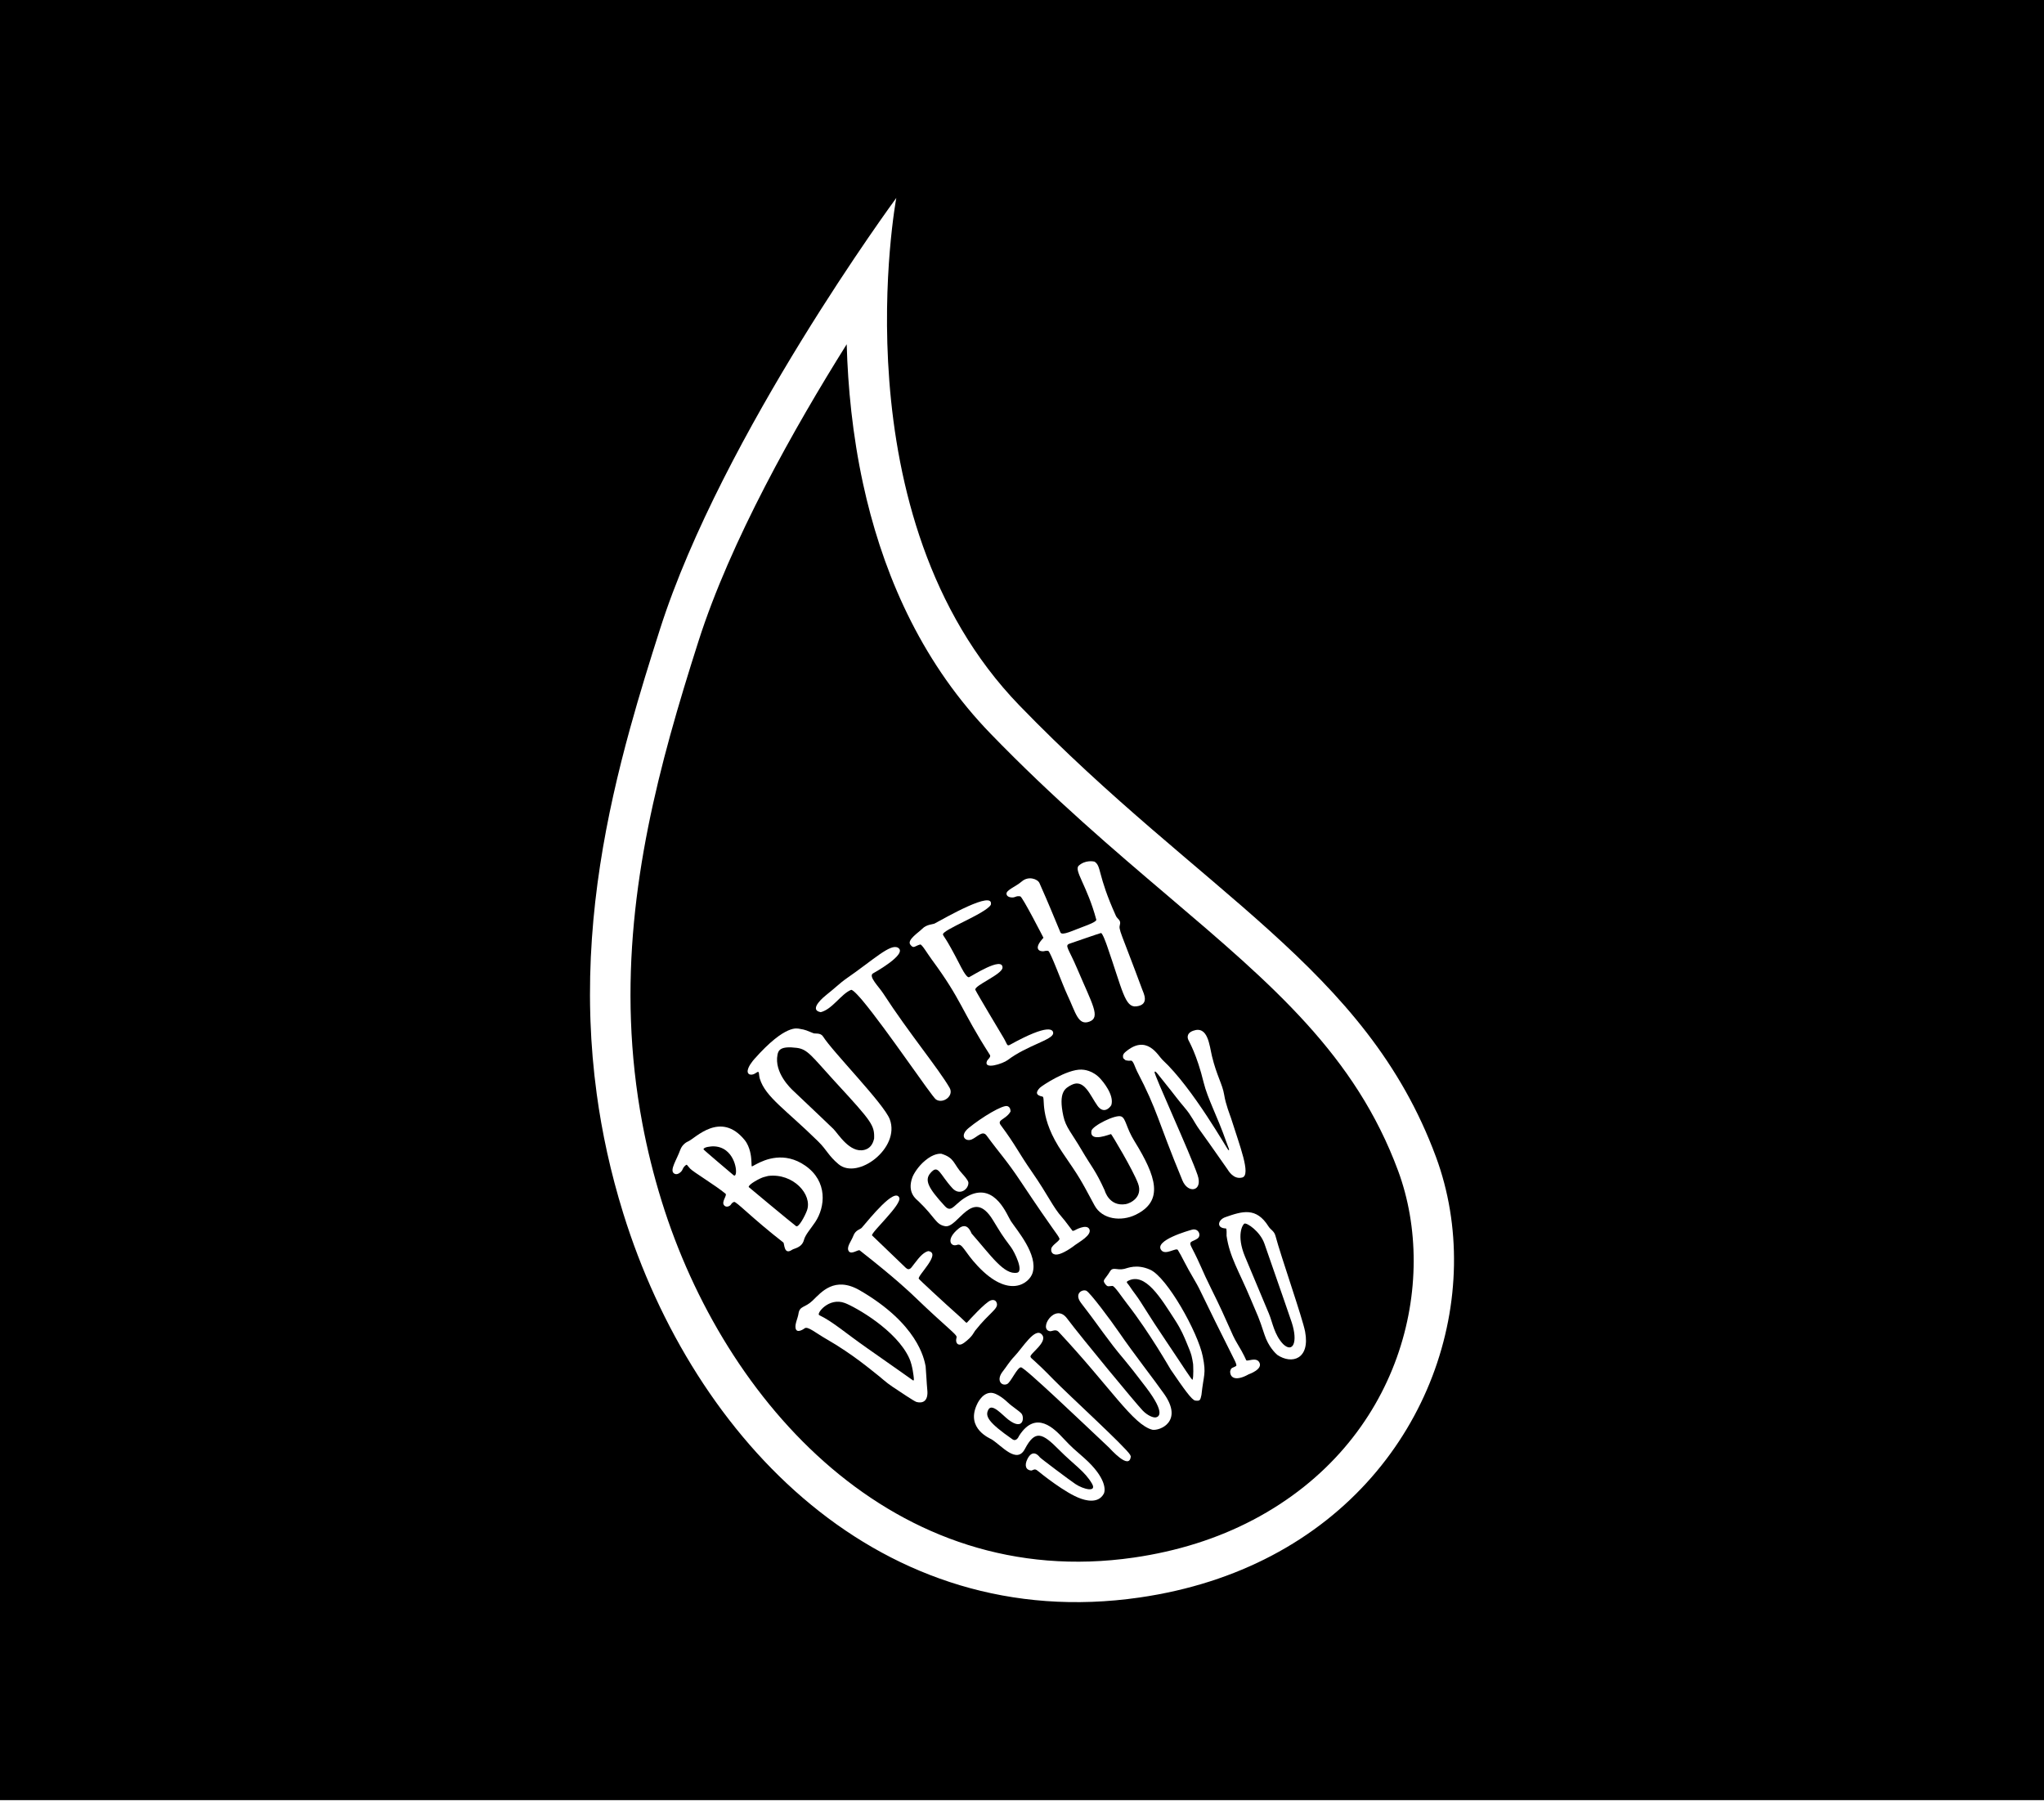
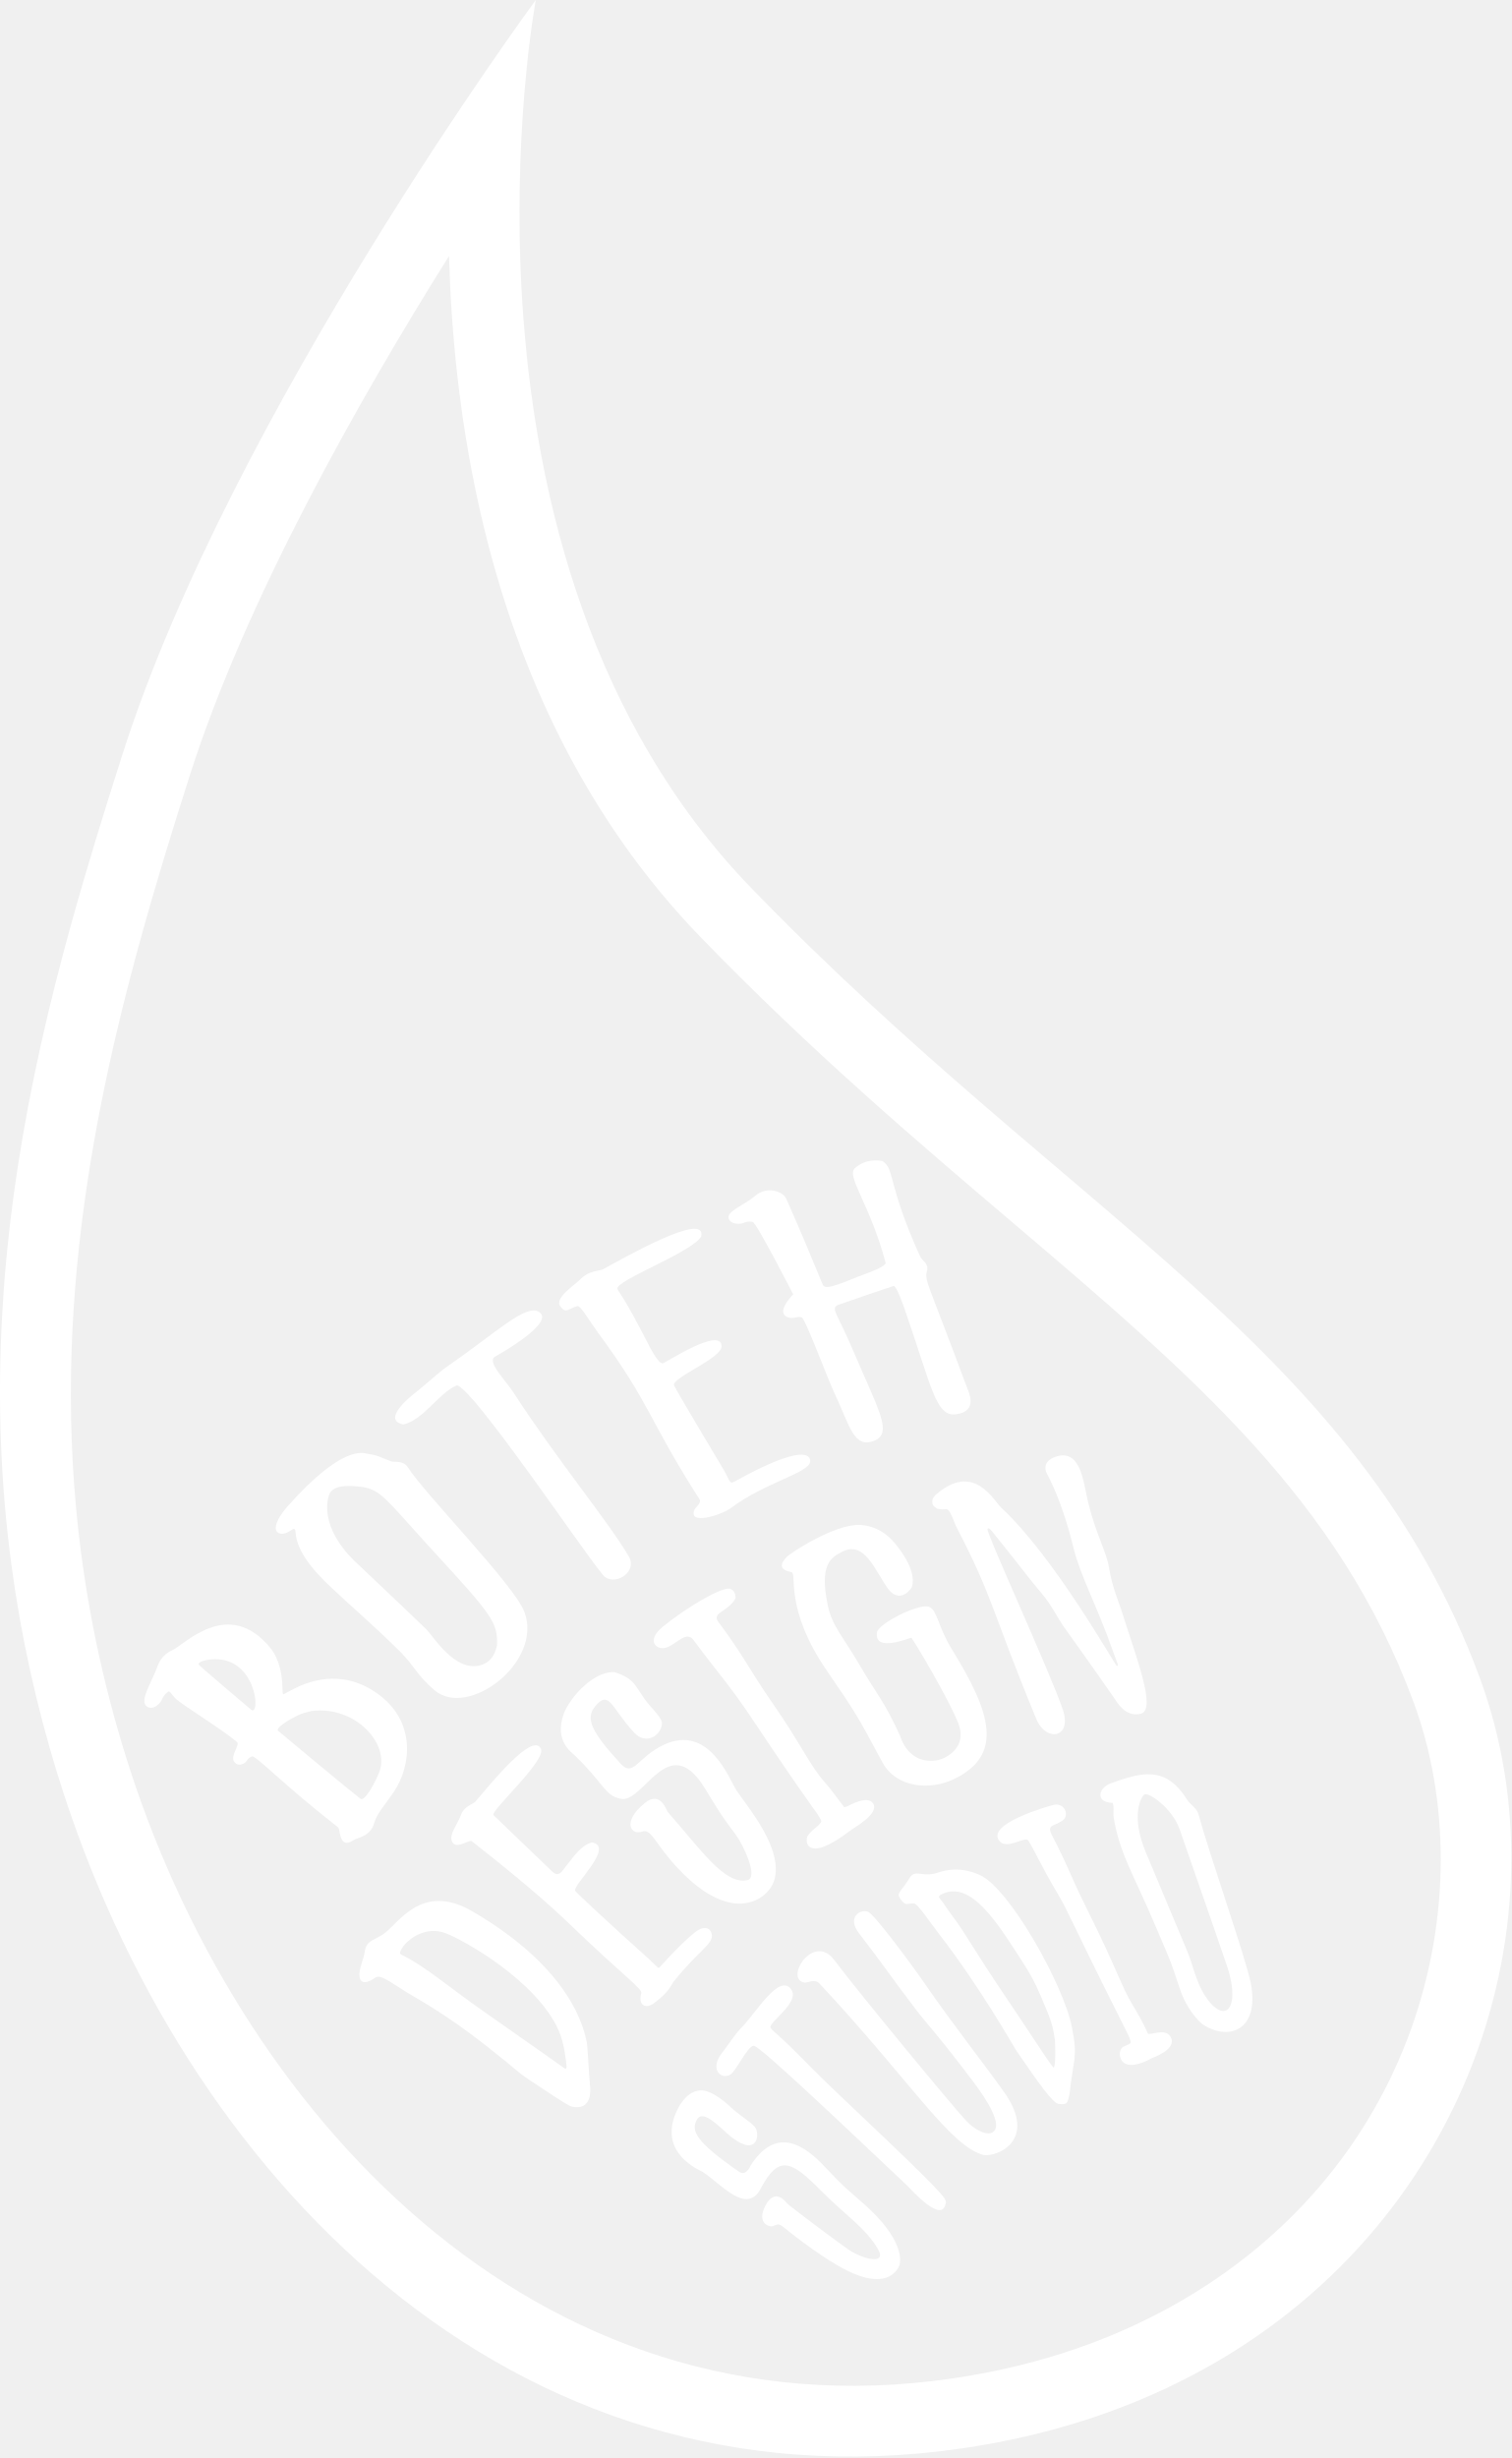
- <svg xmlns="http://www.w3.org/2000/svg" width="100%" height="100%" viewBox="0 0 2230 1965" version="1.1" xml:space="preserve" style="fill-rule:evenodd;clip-rule:evenodd;stroke-linejoin:round;stroke-miterlimit:2;">
-   <g transform="matrix(1,0,0,1,-2311,0)">
-     <g id="Standard" transform="matrix(1.529492,0,0,1.492372,4649.594,-95.5118)">
-       <rect x="-1529" y="64" width="1458" height="1316.078" />
+ <svg xmlns="http://www.w3.org/2000/svg" width="100%" height="100%" viewBox="0 0 943 1533" version="1.1" xml:space="preserve" style="fill-rule:evenodd;clip-rule:evenodd;stroke-linejoin:round;stroke-miterlimit:2;">
+   <g transform="matrix(1,0,0,1,-2954.67,-215.9803)">
+     <g transform="matrix(1.529492,0,0,1.492372,4649.594,-95.5118)">
      <g transform="matrix(4.083501,0,0,4.185072,-1030.806,988.7926)">
        <g id="Termeh">
          <path d="M-18.892,-43.684C-19.397,-61.825 -16.128,-78.527 -11.955,-93.68C-10.29,-99.727 -8.481,-105.527 -6.71,-111.073C4.147,-145.094 34.564,-186.393 34.564,-186.393C34.564,-186.393 24.141,-130.724 56.066,-97.737C87.983,-64.753 116.609,-51.915 128.831,-18.871C137.674,5.051 127.88,36.209 100.13,50.794C93.472,54.295 85.777,56.842 77.056,58.106C32.004,64.625 -0.783,30.807 -13.138,-9.029C-15.348,-16.154 -16.847,-23.101 -17.767,-29.867C-18.354,-34.182 -18.706,-38.424 -18.857,-42.59C-18.87,-42.955 -18.881,-43.32 -18.892,-43.684ZM28.758,-136.465C26.902,-145.024 26.107,-153.366 25.9,-160.834C16.786,-146.287 5.595,-126.463 0,-108.93C-1.719,-103.547 -3.399,-98.086 -4.929,-92.535C-10.734,-71.47 -14.38,-49.097 -9.793,-24.703C-8.955,-20.243 -7.841,-15.716 -6.415,-11.117C4.544,24.218 34.299,57.172 76.047,51.13C83.65,50.03 90.65,47.821 96.848,44.562L97.385,45.568L96.855,44.562C122.913,30.861 129.373,2.913 122.226,-16.425C114.753,-36.616 100.36,-48.859 82.067,-64.413C72.644,-72.423 61.965,-81.509 51.002,-92.837C50.322,-93.54 49.659,-94.251 49.014,-94.971C37.873,-107.391 31.847,-122.229 28.758,-136.465Z" style="fill:white;" />
        </g>
      </g>
+     </g>
+     <g transform="matrix(1.529492,0,0,1.492372,4649.594,-95.5118)">
      <g id="Text" transform="matrix(0.522026,-0.375951,0.363297,0.529863,-2544.026,-255.338)">
        <g id="Studio" transform="matrix(0.873785,0,0,0.962992,941.5426,2862.391)">
          <path d="M431.129,566.065C430.574,563.88 427.731,552.691 432.681,537.925C439.867,516.491 439.168,516.484 444.39,494.604C452.818,459.286 453.27,440.12 465.666,417.682C466.224,416.671 471.522,410.99 470.339,410.174C460.112,403.114 468.502,396.513 478.013,398.971C500.063,404.668 518.025,409.779 516.468,436.946C516.181,441.94 519.12,445.035 516.776,450.831C507.493,473.782 484.566,548.107 477.372,562.566C462.548,592.36 439.155,585.426 431.129,566.065ZM445.231,559.844C448.632,575.037 462.257,568.1 470.096,544.85C470.306,544.23 483.331,503.185 499.527,450.711C504.049,436.059 496.704,418.478 493.23,418.003C490.845,417.677 476.1,423.487 469.647,450.144L452.692,521.036C450.116,531.86 442.72,544.724 445.231,559.844Z" style="fill:white;fill-opacity:1;" />
          <path d="M322.334,553.37C317.385,557.41 316.528,558.677 311.654,554.621C308.424,551.934 308.367,535.635 308.764,508.35C308.786,506.82 313.815,459.581 311.562,416.373C311,405.595 311.605,390.223 309.244,388.798C305.021,386.25 303.458,387.124 303.159,382.279C302.763,375.849 305.973,377.947 317.379,373.306C324.351,370.469 324.937,377.046 334.306,380.503C338.461,382.036 351.095,383.955 360.745,398.717C372.846,417.231 364.732,490.874 351.987,517.381C342.538,537.036 339.898,534.953 322.334,553.37ZM336.2,518.304C340.007,510.923 341.386,509.911 345.42,492.348C346.815,486.275 349.146,477.886 349.725,463.642C350.952,433.466 354.085,397.521 329.392,394.526C325.671,394.075 327.177,396.06 327.093,399.954C326.953,406.468 326.974,406.335 327.159,412.918C327.527,425.944 325.707,435.926 324.838,479.898C324.139,515.318 322.874,533.61 324.19,532.814C327.594,530.751 335.343,519.543 336.2,518.304Z" style="fill:white;fill-opacity:1;" />
          <path d="M245.338,553.751C228.668,536.091 232.66,484.779 219.119,396.369C218.412,391.757 212.253,391.632 210.623,390.207C199.477,380.46 237.094,365.816 237.871,389.235C238.805,417.417 247.356,517.036 249.28,528.679C250.596,536.64 254.923,543.04 258.229,544.263C261.013,545.292 271.374,547.958 269.874,509.039C268.273,467.471 266.515,461.91 265.894,447.182C264.566,415.69 265.43,415.844 263.914,384.207C263.237,370.093 275.404,371.472 278.402,375.805C281.042,379.62 282.314,420.421 282.108,437.476C281.729,468.747 283.989,506.903 283.963,527.472C283.915,566.755 252.313,559.97 245.338,553.751Z" style="fill:white;fill-opacity:1;" />
          <path d="M88.456,511.185C83.292,507.291 84.543,501.517 93.456,497.339C106.777,491.096 107.181,503.002 107.223,504.233C107.28,505.909 121.557,546.228 124.818,553.94C129.299,564.541 141.317,576.93 142.444,564.631C143.992,547.756 137.383,534.601 132.832,510.005C127.773,482.659 122.824,474.427 97.683,486.247C77.946,495.526 75.91,467.986 70.032,454.786C69.143,452.79 50.726,427.13 79.722,411.537C80.71,411.006 93.273,403.75 102.828,409.086C110.395,413.313 113.648,428.346 114.053,430.216C115.519,436.991 119.816,445.941 120.172,450.113C120.632,455.522 109.304,468.472 101.935,446.865C99.116,438.603 97.329,419.824 88.444,423.873C79.833,427.797 78.902,436.179 91.805,468.57C94.018,474.126 101.069,469.8 101.217,469.744C138.605,455.606 143.465,487.39 145.723,501.749C148.367,518.564 148.901,518.305 153.149,534.861C161.802,568.584 151.809,580.319 147.306,582.365C133.061,588.837 122.083,574.538 119.699,571.514C107.539,556.086 96.394,520.164 94.942,515.484C93.605,511.172 90.997,512.345 88.456,511.185Z" style="fill:white;fill-opacity:1;" />
          <path d="M369.593,550.255C373.799,546.677 374.346,548.707 379.883,548.993C381.453,549.075 382.387,543.256 382.473,542.72C396.331,456.351 398.203,454.076 399.449,439.202C401.337,416.642 403.76,407.445 404.242,398.485C404.446,394.69 387.352,395.564 386.764,387.641C385.666,372.867 430.307,387.345 433.894,388.508C442.18,391.195 439.814,400.788 433.097,400.717C425.211,400.634 421.854,396.714 420.664,404.637C416.579,431.834 415.077,431.355 410.562,458.659C403.01,504.33 398.632,514.161 397.595,528.388C396.44,544.243 394.727,549.42 394.711,550.279C394.668,552.567 407.538,553.553 406.849,561.022C405.965,570.592 386.899,565.433 386.85,565.429C370.03,563.911 364.202,557.307 369.593,550.255Z" style="fill:white;fill-opacity:1;" />
          <path d="M203.12,564.732C191.16,577.568 187.339,543.981 186.727,541.279C177.021,498.413 157.555,407.616 153.62,405.239C149.603,402.812 131.852,412.839 126.86,411.979C119.28,410.675 117.577,400.67 131.939,396.832C138.663,395.036 146.093,391.919 154.529,390.425C169.564,387.762 198.597,375.629 199.72,388.132C200.745,399.538 172.038,397.947 171.323,401.731C170.762,404.699 172.699,404.471 178.733,438.746C183.215,464.204 204.714,552.955 203.564,562.971L203.12,564.732Z" style="fill:white;fill-opacity:1;" />
        </g>
        <g id="Design" transform="matrix(0.873723,-0.010365,0.011423,0.962924,913.4471,2848.594)">
          <path d="M470.2,234.112C464.633,236.229 455.448,236.323 455.438,225.239C455.425,210.657 462.326,190.032 443.992,187.545C434.804,186.299 424.905,185.305 412.342,211.547C406.337,224.091 408.325,233.086 405.817,257.082C403.519,279.064 405.195,285.163 399.584,310.672C399.566,310.756 391.776,329.233 411.123,338.099C416.489,340.558 434.449,343.453 439.387,326.933C444.369,310.268 448.755,262.091 448.329,261.461C447.878,260.795 419.321,255.233 430.272,244.98C434.79,240.75 468.327,245.593 472.18,251.774C475.407,256.951 468.818,265.403 467.342,284.2C463.51,332.986 453.418,361.538 413.097,354.954C393.703,351.787 375.114,336.885 377.838,317.886C382.953,282.21 383.123,282.365 384.071,246.161C385.406,195.151 408.308,181.839 405.17,178.755C398.986,172.68 401.648,169.818 409.122,168.619C412.639,168.055 450.994,169.372 465.859,179.816C467.584,181.028 477.556,188.034 478.832,202.757C478.95,204.118 481.487,226.559 470.2,234.112Z" style="fill:white;fill-opacity:1;" />
          <path d="M518.71,201.26C517.955,198.149 517.059,197.932 519.102,195.396C519.369,195.065 520.6,193.535 523.955,193.244C560.878,190.039 555.765,219.168 557.258,225.97C567.827,274.134 557.271,356.721 558.203,357.214C559.712,358.013 559.258,356.662 562.392,346.999C571.906,317.672 575.036,293.954 582.98,275.993C597.028,244.229 598.431,227.15 599.076,224.597C599.328,223.599 601.033,216.856 610.839,219.396C630.314,224.439 616.77,244.41 611.367,256.512C601.703,278.162 601.294,290.389 595.184,301.52C589.292,312.253 586.008,325.139 584.825,328.4C573.284,360.222 563.321,396.638 551.975,392.623C541.077,388.768 542.815,376.18 542.85,374.508C543.425,347.143 543.431,321.804 543.432,317.22C543.434,307.112 545.654,299.194 544.514,286.999C543.61,277.323 543.196,262.689 543.123,261.465C541.462,233.404 542.171,231.358 539.972,232.2C537.606,233.106 516.006,334.201 507.493,359.736C501.005,379.193 483.425,371.166 487.704,354.596C507.594,277.554 513.804,272.79 522.325,219.362C523.059,214.761 526.419,206.759 524.082,205.316C521.199,203.537 521.199,203.774 518.71,201.26Z" style="fill:white;fill-opacity:1;" />
          <path d="M82.162,355.226C73.849,367.868 73.598,367.476 65.382,380.092C64.529,381.4 56.388,393.901 46.099,383.123C44.086,381.014 36.831,362.539 32.447,352.041C28.76,343.211 27.338,335.008 25.001,328.228C23.436,323.687 15.737,294.087 -0.524,261.329C-6.755,248.777 -10.063,236.213 -14.9,236.257C-15.812,236.265 -27.913,236.376 -24.203,229.655C-21.747,225.206 -14.543,221.951 -10.548,218.161C-3.221,211.208 0.405,217.153 14.097,215.322C29.186,213.303 55.424,206.77 70.676,238.036C105.43,309.281 86.418,346.822 82.162,355.226ZM60.996,358.466C62.031,356.84 69.083,345.767 71.125,336.613C79.093,300.892 53.445,250.579 45.709,239.83C33.571,222.966 7.888,230.195 9.927,233.641C19.433,249.71 23.755,268.546 35.242,298.539C47.958,331.74 57.565,357.791 58.426,359.883C58.516,360.1 59.142,361.621 60.996,358.466Z" style="fill:white;fill-opacity:1;" />
          <path d="M257.342,163.722C268.506,177.215 262.068,181.592 264.32,197.936C264.449,198.878 265.629,207.438 263.974,209.82C259.534,216.216 244.841,216.947 243.189,204.213C240.256,181.598 247.018,171.247 231.488,174.803C220.173,177.394 218.121,187.151 221.923,216.016C223.618,228.881 234.882,218.821 256.241,222.758C291.525,229.261 279.67,267.416 279.264,275.464C278.611,288.419 282.625,326.215 262.941,339.774C252.085,347.252 218.88,349.012 211.22,295.674C207.863,272.297 212.725,263.169 205.505,261.297C197.487,259.218 197.436,248.082 219.407,246.87C234.338,246.046 229.111,259.626 229.204,260.501C232.836,294.574 231.721,322.289 247.051,328.892C255.27,332.432 259.987,307.66 259.858,300.293C259.523,281.17 259.853,281.365 261.394,262.181C265.09,216.146 218.992,246.428 207.2,235.366C198.629,227.326 203.664,220.644 198.227,193.584C197.526,190.099 192.322,177.365 209.611,166.528C213.548,164.059 223.608,160.098 234.916,159.266C250.512,158.118 256.183,163.1 257.342,163.722Z" style="fill:white;fill-opacity:1;" />
          <path d="M171.131,247.557C183.634,258.781 141.121,263.332 140.557,267.292C140.323,268.935 148.957,306.8 149.738,310.225C150.146,312.014 150.198,311.946 154.997,332.55C156.962,340.988 156.204,342.347 158.304,341.931C161.522,341.293 191.933,335.265 199.042,337.209C199.662,337.378 205.349,338.933 203.225,344.059C200.483,350.679 189.051,347.769 160.016,355.344C157.278,356.058 153.478,359.109 139.496,359.29C131.039,359.399 129.272,353.759 135.965,348.899C138.714,346.904 133.147,334.072 122.724,281.656C121.401,275.002 116.655,251.135 100.442,199.833C99.758,197.67 86.398,198.587 88.735,191.731C90.316,187.097 98.992,185.124 104.759,181.587C111.397,177.516 116.705,180.327 119.426,179.732C135.355,176.249 183.81,163.871 180.95,176.735C179.069,185.194 125.456,190.497 124.449,194.048C124.429,194.119 134.921,246.715 135.219,248.002C135.292,248.315 135.877,250.845 137.408,251.376C140.539,252.462 140.533,251.483 154.72,247.963C166.153,245.125 170.498,247.394 171.131,247.557Z" style="fill:white;fill-opacity:1;" />
          <path d="M360.783,171.166C349.776,175.61 340.388,169.237 340.538,177.354C341.073,206.337 338.476,214.683 337.924,243.28C337.265,277.428 333.304,290.692 335.207,307.276C335.389,308.865 335.705,311.62 335.987,327.253L338.117,328.005C339.606,328.161 355.453,329.817 354.729,336.639C353.872,344.718 333.632,342.159 328.294,342.328C326.008,342.4 305.936,343.035 300.108,337.557C296.014,333.709 300.048,329.944 300.52,329.504C303.991,326.265 316.045,328.103 316.629,325.424C318.007,319.098 316.073,319.01 319.09,244.532C320.316,214.278 318.289,204.184 318.074,177.498C318.01,169.481 307.185,172.613 299.701,171.048C291.352,169.302 289.018,158.978 305.319,158.066C327.104,156.849 357.959,159.266 361.647,163.817C364.341,167.14 361.175,170.722 360.783,171.166Z" style="fill:white;fill-opacity:1;" />
        </g>
        <g id="Boteh" transform="matrix(0.872015,0.055576,-0.06125,0.961042,977.8257,2820.215)">
          <path d="M126.843,-32.74C134.314,-26.872 133.622,-26.448 139.748,-19.196C140.972,-17.746 147.846,-15.627 147.922,-10.25C148.227,11.163 169.567,94.438 165.554,113.473C158.125,148.711 89.77,154.799 79.658,126.913C74.13,111.67 76.527,106.061 72.583,91.634C58.418,39.815 44.702,15.106 50.683,-6.575C52.204,-12.088 56.574,-15.294 50.876,-14.868C44.045,-14.356 40.433,-17.694 41.981,-20.903C44.417,-25.953 56.369,-29.307 57.76,-29.697C115.905,-46.013 125.472,-33.44 126.843,-32.74ZM130.282,39.353C122.43,2.108 122.486,-6.996 111.641,-14.944C95.243,-26.962 89.986,-23.834 86.062,-19.91C70.268,-4.116 78.025,21.868 79.074,25.381C89.079,58.899 97.594,88.652 97.606,88.697C99.532,95.953 99.094,123.199 117.402,128.437C127.782,131.407 134.209,124.158 135.632,123.076C144.836,110.251 144.569,105.408 131.518,45.139C131.085,43.138 130.674,41.21 130.282,39.353Z" style="fill:white;fill-opacity:1;" />
          <path d="M-10.133,76.54C2.255,77.227 29.199,80.574 42.408,108.123C56.497,137.506 36.903,161.534 15.56,170.541C6.344,174.431 -3.628,177.113 -8.532,181.421C-16.122,188.089 -24.807,183.888 -28.105,184.058C-41.079,184.727 -32.14,173.129 -32.841,171.426C-50.855,127.678 -56.81,101.189 -59.574,100.694C-64.377,99.835 -64.254,102.681 -68.986,101.615C-69.422,101.517 -72.559,100.811 -72.761,97.496C-73.059,92.608 -62.439,89.895 -63.428,87.253C-69.061,72.193 -84.12,46.055 -85.372,40.384C-86.508,35.24 -85.656,34.157 -87.805,34.394C-94.323,35.113 -93.481,38.029 -100.01,38.392C-100.571,38.423 -104.823,38.659 -106.264,35.193C-108.729,29.263 -94.064,23.405 -83.889,15.894C-77.31,11.038 -70.457,11.938 -69.258,12.095C-59.53,13.373 -13.427,1.01 -6.755,45.181C-5.129,55.949 -11.335,66.855 -12.285,68.523C-16.075,75.318 -17.473,76.099 -15.651,76.27C-14.574,76.371 -12.655,76.401 -10.133,76.54ZM-34.02,44.561C-35.972,39.861 -39.62,35.458 -45.739,32.1C-46.628,31.654 -56.199,26.843 -57.883,29.454C-58.193,29.935 -43.607,70.116 -42.328,73.639C-40.139,79.668 -27.433,60.42 -34.02,44.561ZM-5.019,95.6L-10.586,94.057C-14.95,92.829 -32.517,91.863 -33.653,94.812C-33.697,94.926 -11.523,154.612 -8.022,162.853C-6.57,166.272 8.361,158.168 14.151,154.007C31.256,141.712 24.406,107.85 -5.019,95.6Z" style="fill:white;fill-opacity:1;" />
          <path d="M561.004,-18.856C565.697,-9.551 555.477,-4.873 548.189,48.456C547.623,52.601 551.139,55.859 546.824,59.594C541.451,64.245 543.347,65.518 527.852,138.025C526.801,142.942 525.923,158.056 510.195,151.499C496.66,145.856 505.708,127.264 518.58,72.786C518.882,71.508 522.313,56.988 520.344,56.461C516.181,55.349 484.482,49.039 479.349,47.971C471.977,46.435 474.921,51.436 470.527,78.635C463.431,122.551 464.006,140.698 448.744,137.992C433.367,135.265 439.801,120.473 442.397,98C443.917,84.841 452.986,43.743 450.893,42.054C447.632,39.422 446.985,40.847 443.534,38.348C439.508,35.432 441.562,32.489 441.86,32.062C444.502,28.276 454.454,26.069 454.454,26.069C454.454,26.069 458.884,-27.877 456.771,-29.553C451.811,-33.485 450.451,-30.654 445.392,-34.642C445.004,-34.947 441.814,-37.462 443.344,-40.46C445.437,-44.563 458.472,-42.031 468.463,-43.555C479.458,-45.232 487.327,-36.307 486.577,-31.139C482.052,0.046 481.756,-0.146 476.577,31.006C475.786,35.765 491.645,36.682 507.727,39.734C509.023,39.98 523.43,42.714 524.215,40.287C536.937,0.971 532.304,-23.001 541.145,-24.461C552.175,-26.282 559.741,-19.919 561.004,-18.856Z" style="fill:white;fill-opacity:1;" />
          <path d="M418.947,-39.148C406.99,-33.438 348.138,-44.124 346.841,-38.608C346.108,-35.492 348.11,-35.415 345.198,1.375C345.008,3.776 343.35,19.242 346.95,19.896C349.985,20.448 397.691,19.209 389.862,30.775C385.292,37.525 346.051,31.138 345.353,36.443C344.746,41.057 344.22,96.25 344.17,101.451C344.088,110.068 341.898,112.316 346.313,112.491C403.612,114.764 404.133,123.929 401.313,127.515C396.386,133.782 364.981,123.583 333.896,126.381C326.115,127.081 300.359,121.514 310.666,114.574C312.022,113.661 317.899,113.2 317.835,110.464C316.34,46.375 323.659,39.362 317.97,-20.582C317.099,-29.755 317.461,-42.157 315.344,-42.727C308.108,-44.676 305.09,-42.018 304.486,-48.763C303.883,-55.508 322.072,-55.734 328.212,-57.198C335.591,-58.958 342.98,-54.967 344.992,-54.86C359.903,-54.072 433.142,-52.302 418.947,-39.148Z" style="fill:white;fill-opacity:1;" />
          <path d="M161.582,-35.957C148.956,-46.418 177.359,-49.558 179.134,-49.754C191.815,-51.155 204.031,-53.441 209.903,-53.733C254.573,-55.954 284.116,-62.33 289.102,-52.814C295.541,-40.521 244.782,-42.731 244.308,-42.708C237.333,-42.359 242.085,-25.875 242.366,-16.18C243.948,38.41 252.517,91.854 251.895,118.461C251.635,129.612 233.619,130.791 229.241,121.856C226.543,116.35 222.156,21.81 214.96,-22.245C214.725,-23.686 212.174,-39.305 209.558,-39.677C195.707,-41.645 176.252,-31.695 161.582,-35.957Z" style="fill:white;fill-opacity:1;" />
        </g>
      </g>
    </g>
  </g>
</svg>
